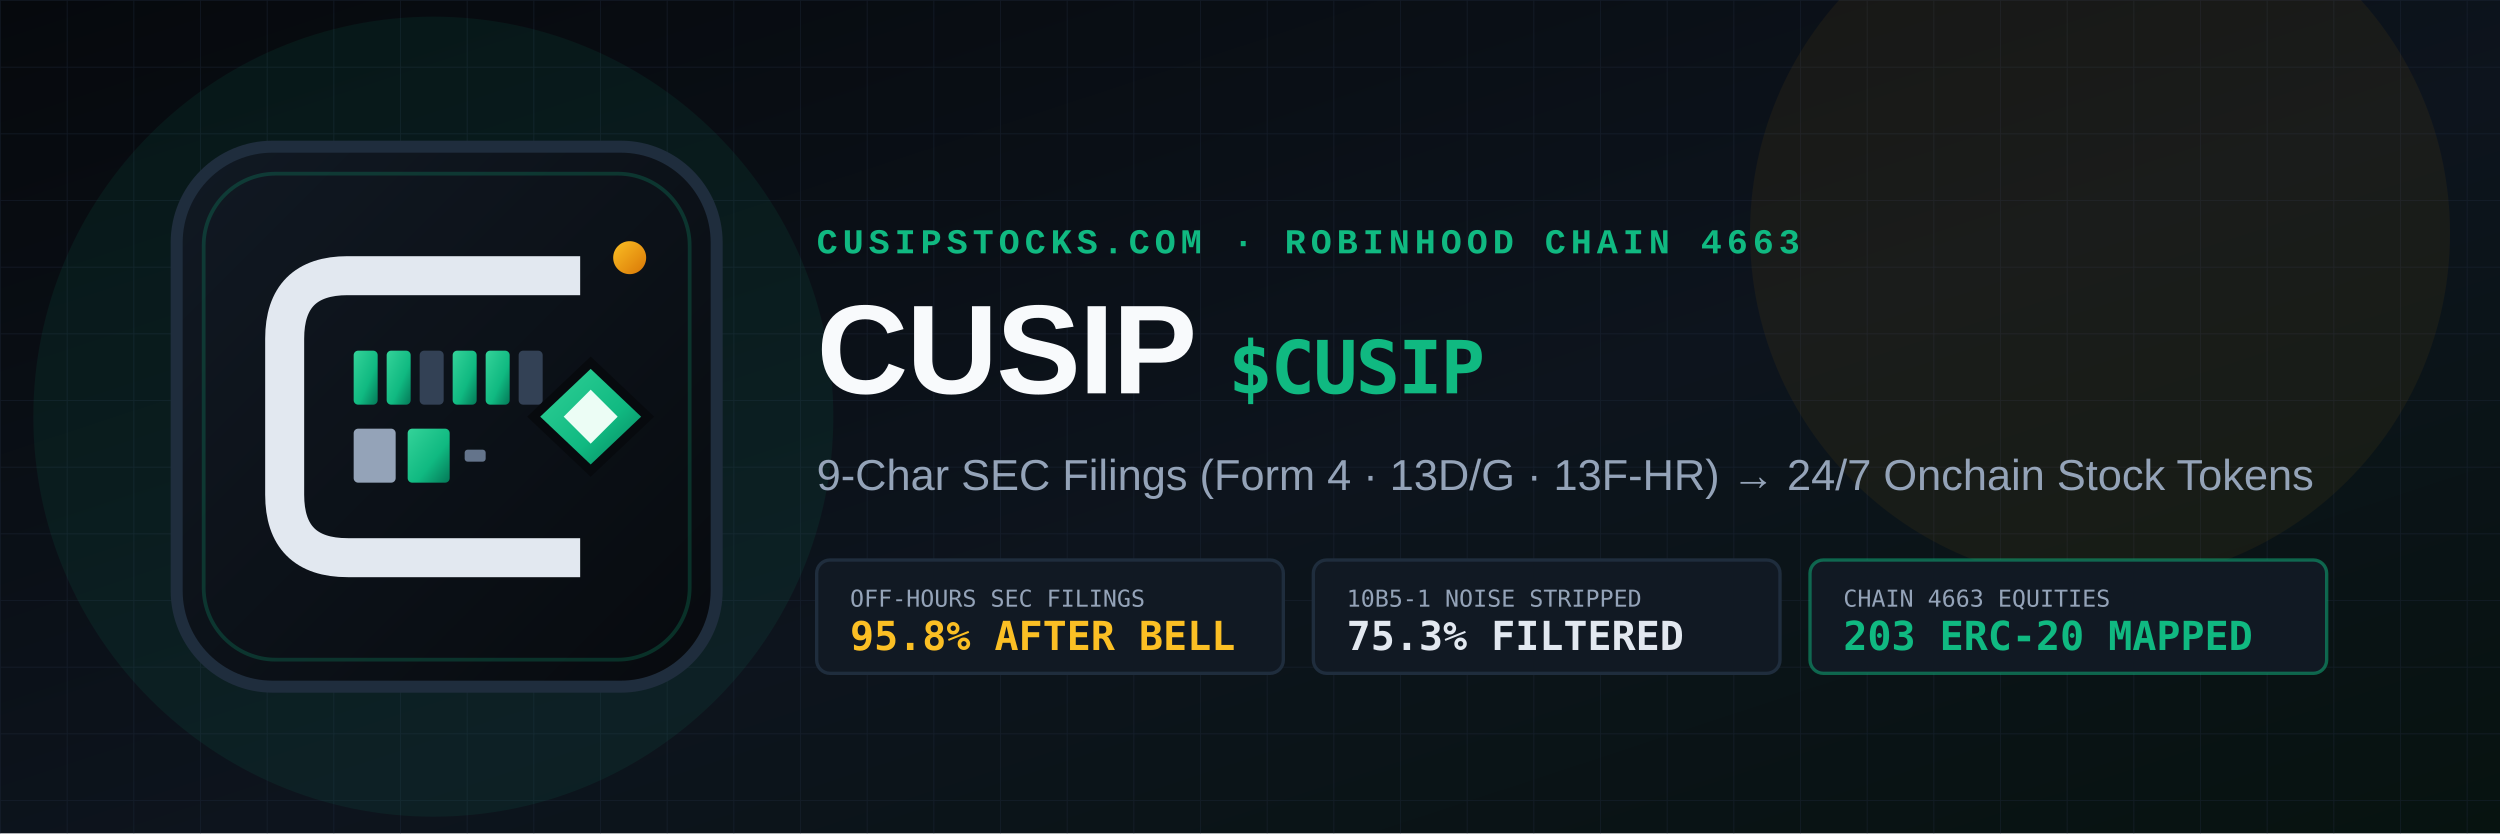
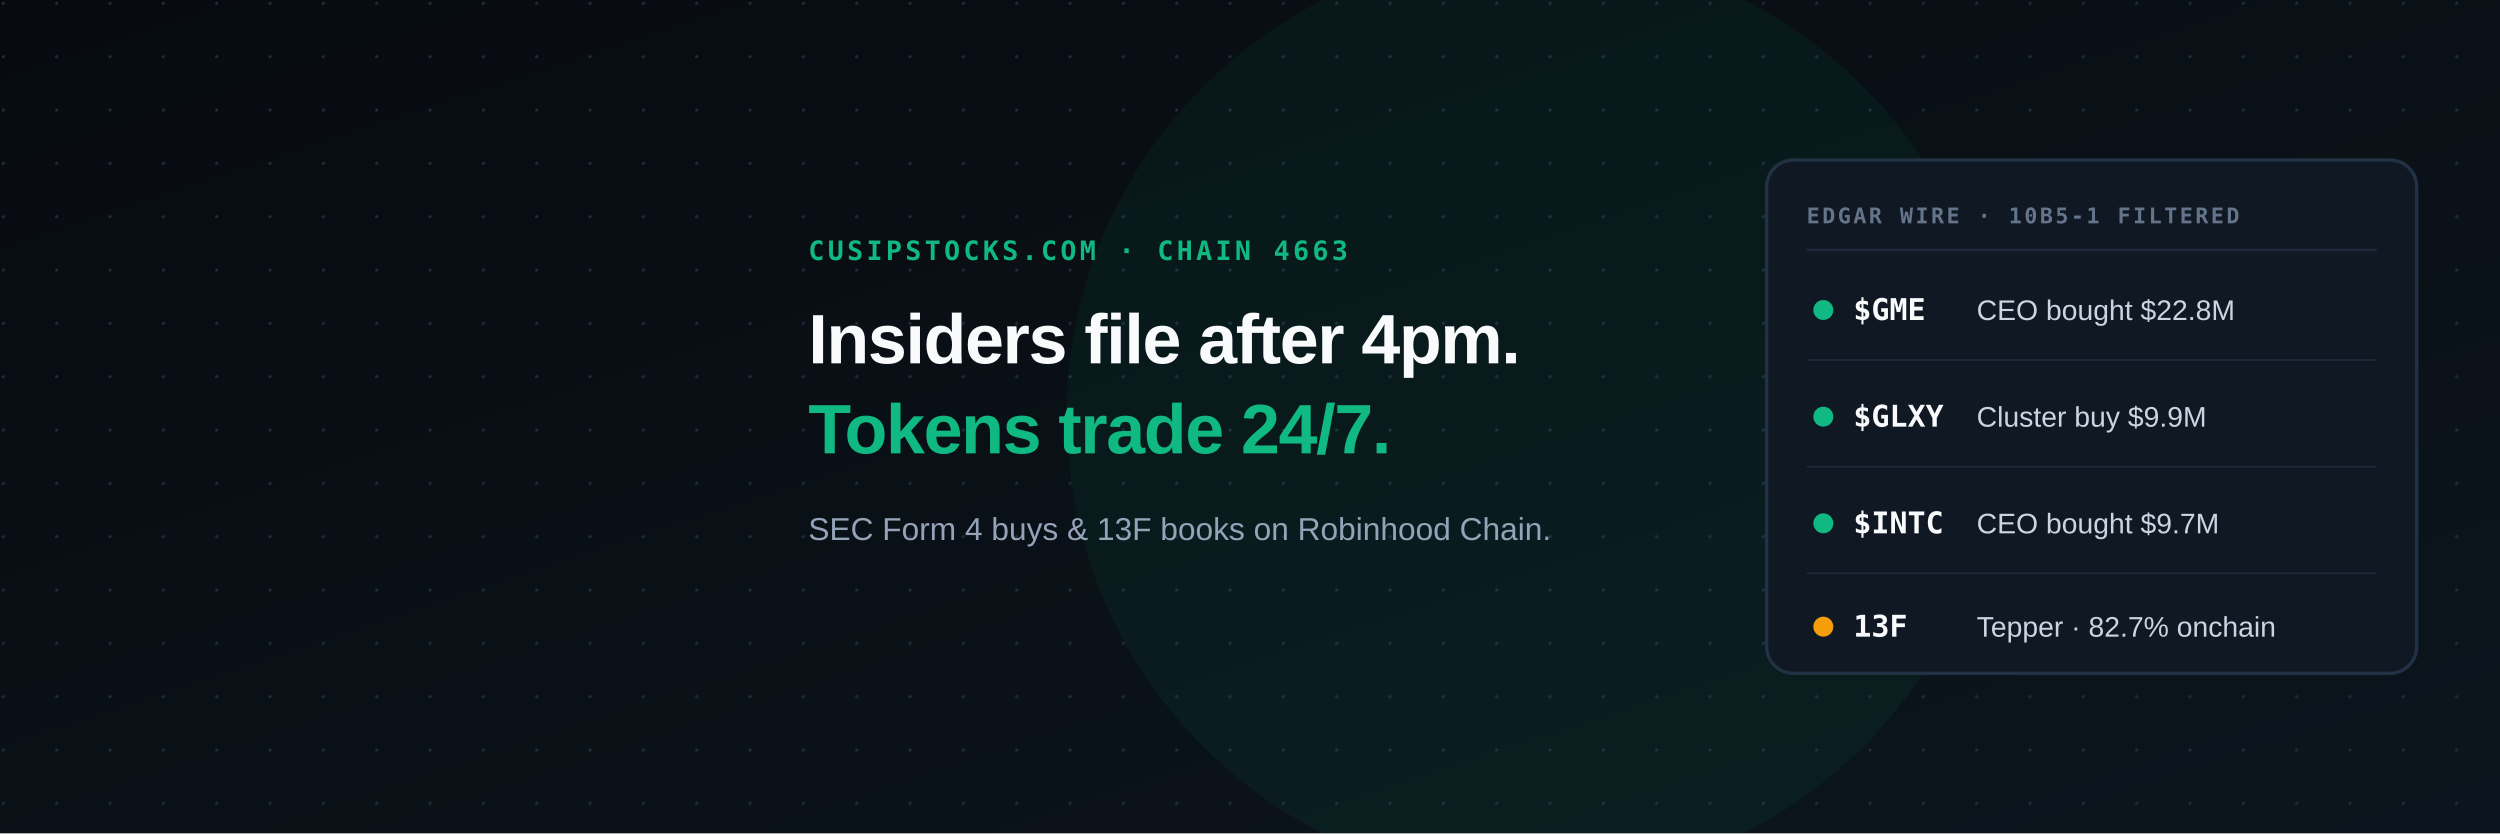
- <svg xmlns="http://www.w3.org/2000/svg" viewBox="0 0 1500 500" width="1500" height="500">
+ <svg xmlns="http://www.w3.org/2000/svg" width="1500" height="500" viewBox="0 0 1500 500">
  <defs>
-     <linearGradient id="hdrBg" x1="0%" y1="0%" x2="100%" y2="100%">
-       <stop offset="0%" stop-color="#06090d" />
-       <stop offset="55%" stop-color="#0d141d" />
-       <stop offset="100%" stop-color="#071310" />
+     <linearGradient id="hBg" x1="0" y1="0" x2="1" y2="1">
+       <stop offset="0" stop-color="#070B10" />
+       <stop offset="1" stop-color="#0C151D" />
    </linearGradient>
-     <pattern id="gridPat" width="40" height="40" patternUnits="userSpaceOnUse">
-       <path d="M 40 0 L 0 0 0 40" fill="none" stroke="#1e293b" stroke-width="1" stroke-opacity="0.45" />
+     <pattern id="dotGrid" width="32" height="32" patternUnits="userSpaceOnUse">
+       <circle cx="2" cy="2" r="1" fill="#1E293B" />
    </pattern>
  </defs>
-   <rect width="1500" height="500" fill="url(#hdrBg)" />
-   <rect width="1500" height="500" fill="url(#gridPat)" />
-   <circle cx="260" cy="250" r="240" fill="#10b981" fill-opacity="0.08" />
-   <circle cx="1260" cy="140" r="210" fill="#f59e0b" fill-opacity="0.06" />
-   <g transform="translate(88, 70) scale(0.9)">
-     <defs>
-       <linearGradient id="bgPlate" x1="0%" y1="0%" x2="100%" y2="100%">
-         <stop offset="0%" stop-color="#111923" />
-         <stop offset="100%" stop-color="#070a0e" />
-       </linearGradient>
-       <linearGradient id="emGlow" x1="0%" y1="0%" x2="100%" y2="100%">
-         <stop offset="0%" stop-color="#34d399" />
-         <stop offset="60%" stop-color="#10b981" />
-         <stop offset="100%" stop-color="#047857" />
-       </linearGradient>
-       <linearGradient id="amberAccent" x1="0%" y1="0%" x2="100%" y2="100%">
-         <stop offset="0%" stop-color="#fbbf24" />
-         <stop offset="100%" stop-color="#d97706" />
-       </linearGradient>
-     </defs>
-     <rect x="20" y="20" width="360" height="360" rx="64" fill="url(#bgPlate)" stroke="#1f2d3d" stroke-width="8" />
-     <rect x="38" y="38" width="324" height="324" rx="48" fill="none" stroke="#10b981" stroke-opacity="0.22" stroke-width="2.5" />
-     <path d="M276 106 H134 C106 106, 92 120, 92 148 V252 C92 280, 106 294, 134 294 H276" fill="none" stroke="#e2e8f0" stroke-width="26" stroke-linecap="square" stroke-linejoin="miter" />
-     <rect x="138" y="156" width="16" height="36" rx="3" fill="url(#emGlow)" />
-     <rect x="160" y="156" width="16" height="36" rx="3" fill="url(#emGlow)" />
-     <rect x="182" y="156" width="16" height="36" rx="3" fill="#334155" />
-     <rect x="204" y="156" width="16" height="36" rx="3" fill="url(#emGlow)" />
-     <rect x="226" y="156" width="16" height="36" rx="3" fill="url(#emGlow)" />
-     <rect x="248" y="156" width="16" height="36" rx="3" fill="#334155" />
-     <rect x="138" y="208" width="28" height="36" rx="3" fill="#94a3b8" />
-     <rect x="174" y="208" width="28" height="36" rx="3" fill="url(#emGlow)" />
-     <rect x="212" y="222" width="14" height="8" rx="2" fill="#64748b" />
-     <polygon points="296,164 334,200 296,236 258,200" fill="url(#emGlow)" stroke="#070a0e" stroke-width="6" />
-     <polygon points="296,182 314,200 296,218 278,200" fill="#ecfdf5" />
-     <circle cx="322" cy="94" r="11" fill="url(#amberAccent)" />
-   </g>
-   <text x="490" y="152" fill="#10b981" font-family="Consolas, 'Courier New', monospace" font-size="21" font-weight="700" letter-spacing="3">CUSIPSTOCKS.COM · ROBINHOOD CHAIN 4663</text>
-   <text x="490" y="236" fill="#f8fafc" font-family="Arial, Helvetica, sans-serif" font-size="76" font-weight="800" letter-spacing="-1">CUSIP <tspan fill="#10b981" font-size="44" font-family="Consolas, monospace">$CUSIP</tspan>
-   </text>
-   <text x="490" y="294" fill="#94a3b8" font-family="Arial, Helvetica, sans-serif" font-size="26">9-Char SEC Filings (Form 4 · 13D/G · 13F-HR) → 24/7 Onchain Stock Tokens</text>
-   <g transform="translate(490, 336)">
-     <rect x="0" y="0" width="280" height="68" rx="8" fill="#111923" stroke="#1f2d3d" stroke-width="2" />
-     <text x="20" y="28" fill="#94a3b8" font-family="Consolas, monospace" font-size="14">OFF-HOURS SEC FILINGS</text>
-     <text x="20" y="54" fill="#fbbf24" font-family="Consolas, monospace" font-size="24" font-weight="700">95.8% AFTER BELL</text>
-     <rect x="298" y="0" width="280" height="68" rx="8" fill="#111923" stroke="#1f2d3d" stroke-width="2" />
-     <text x="318" y="28" fill="#94a3b8" font-family="Consolas, monospace" font-size="14">10B5-1 NOISE STRIPPED</text>
-     <text x="318" y="54" fill="#e2e8f0" font-family="Consolas, monospace" font-size="24" font-weight="700">75.3% FILTERED</text>
-     <rect x="596" y="0" width="310" height="68" rx="8" fill="#111923" stroke="#10b981" stroke-opacity="0.5" stroke-width="2" />
-     <text x="616" y="28" fill="#94a3b8" font-family="Consolas, monospace" font-size="14">CHAIN 4663 EQUITIES</text>
-     <text x="616" y="54" fill="#10b981" font-family="Consolas, monospace" font-size="24" font-weight="700">203 ERC-20 MAPPED</text>
+   <rect width="1500" height="500" fill="url(#hBg)" />
+   <rect width="1500" height="500" fill="url(#dotGrid)" />
+   <circle cx="920" cy="250" r="280" fill="#10B981" fill-opacity="0.06" />
+   <text x="485" y="156" fill="#10B981" font-family="Consolas, monospace" font-size="16" font-weight="700" letter-spacing="2">CUSIPSTOCKS.COM · CHAIN 4663</text>
+   <text x="485" y="218" fill="#F8FAFC" font-family="Segoe UI, Arial, sans-serif" font-size="42" font-weight="800" letter-spacing="-0.8">Insiders file after 4pm.</text>
+   <text x="485" y="272" fill="#10B981" font-family="Segoe UI, Arial, sans-serif" font-size="42" font-weight="800" letter-spacing="-0.8">Tokens trade 24/7.</text>
+   <text x="485" y="324" fill="#94A3B8" font-family="Segoe UI, Arial, sans-serif" font-size="19">SEC Form 4 buys &amp; 13F books on Robinhood Chain.</text>
+   <g transform="translate(1060, 96)">
+     <rect width="390" height="308" rx="16" fill="#101823" stroke="#223144" stroke-width="2" />
+     <text x="24" y="38" fill="#64748B" font-family="Consolas, monospace" font-size="13" font-weight="700" letter-spacing="1.5">EDGAR WIRE · 10B5-1 FILTERED</text>
+     <line x1="24" y1="54" x2="366" y2="54" stroke="#1E293B" stroke-width="1.5" />
+     <circle cx="34" cy="90" r="6" fill="#10B981" />
+     <text x="52" y="96" fill="#F8FAFC" font-family="Consolas, monospace" font-size="18" font-weight="700">$GME</text>
+     <text x="126" y="96" fill="#CBD5E1" font-family="Segoe UI, Arial, sans-serif" font-size="17">CEO bought $22.8M</text>
+     <line x1="24" y1="120" x2="366" y2="120" stroke="#1E293B" />
+     <circle cx="34" cy="154" r="6" fill="#10B981" />
+     <text x="52" y="160" fill="#F8FAFC" font-family="Consolas, monospace" font-size="18" font-weight="700">$GLXY</text>
+     <text x="126" y="160" fill="#CBD5E1" font-family="Segoe UI, Arial, sans-serif" font-size="17">Cluster buy $9.9M</text>
+     <line x1="24" y1="184" x2="366" y2="184" stroke="#1E293B" />
+     <circle cx="34" cy="218" r="6" fill="#10B981" />
+     <text x="52" y="224" fill="#F8FAFC" font-family="Consolas, monospace" font-size="18" font-weight="700">$INTC</text>
+     <text x="126" y="224" fill="#CBD5E1" font-family="Segoe UI, Arial, sans-serif" font-size="17">CEO bought $9.7M</text>
+     <line x1="24" y1="248" x2="366" y2="248" stroke="#1E293B" />
+     <circle cx="34" cy="280" r="6" fill="#F59E0B" />
+     <text x="52" y="286" fill="#F8FAFC" font-family="Consolas, monospace" font-size="18" font-weight="700">13F</text>
+     <text x="126" y="286" fill="#CBD5E1" font-family="Segoe UI, Arial, sans-serif" font-size="17">Tepper · 82.7% onchain</text>
  </g>
</svg>
